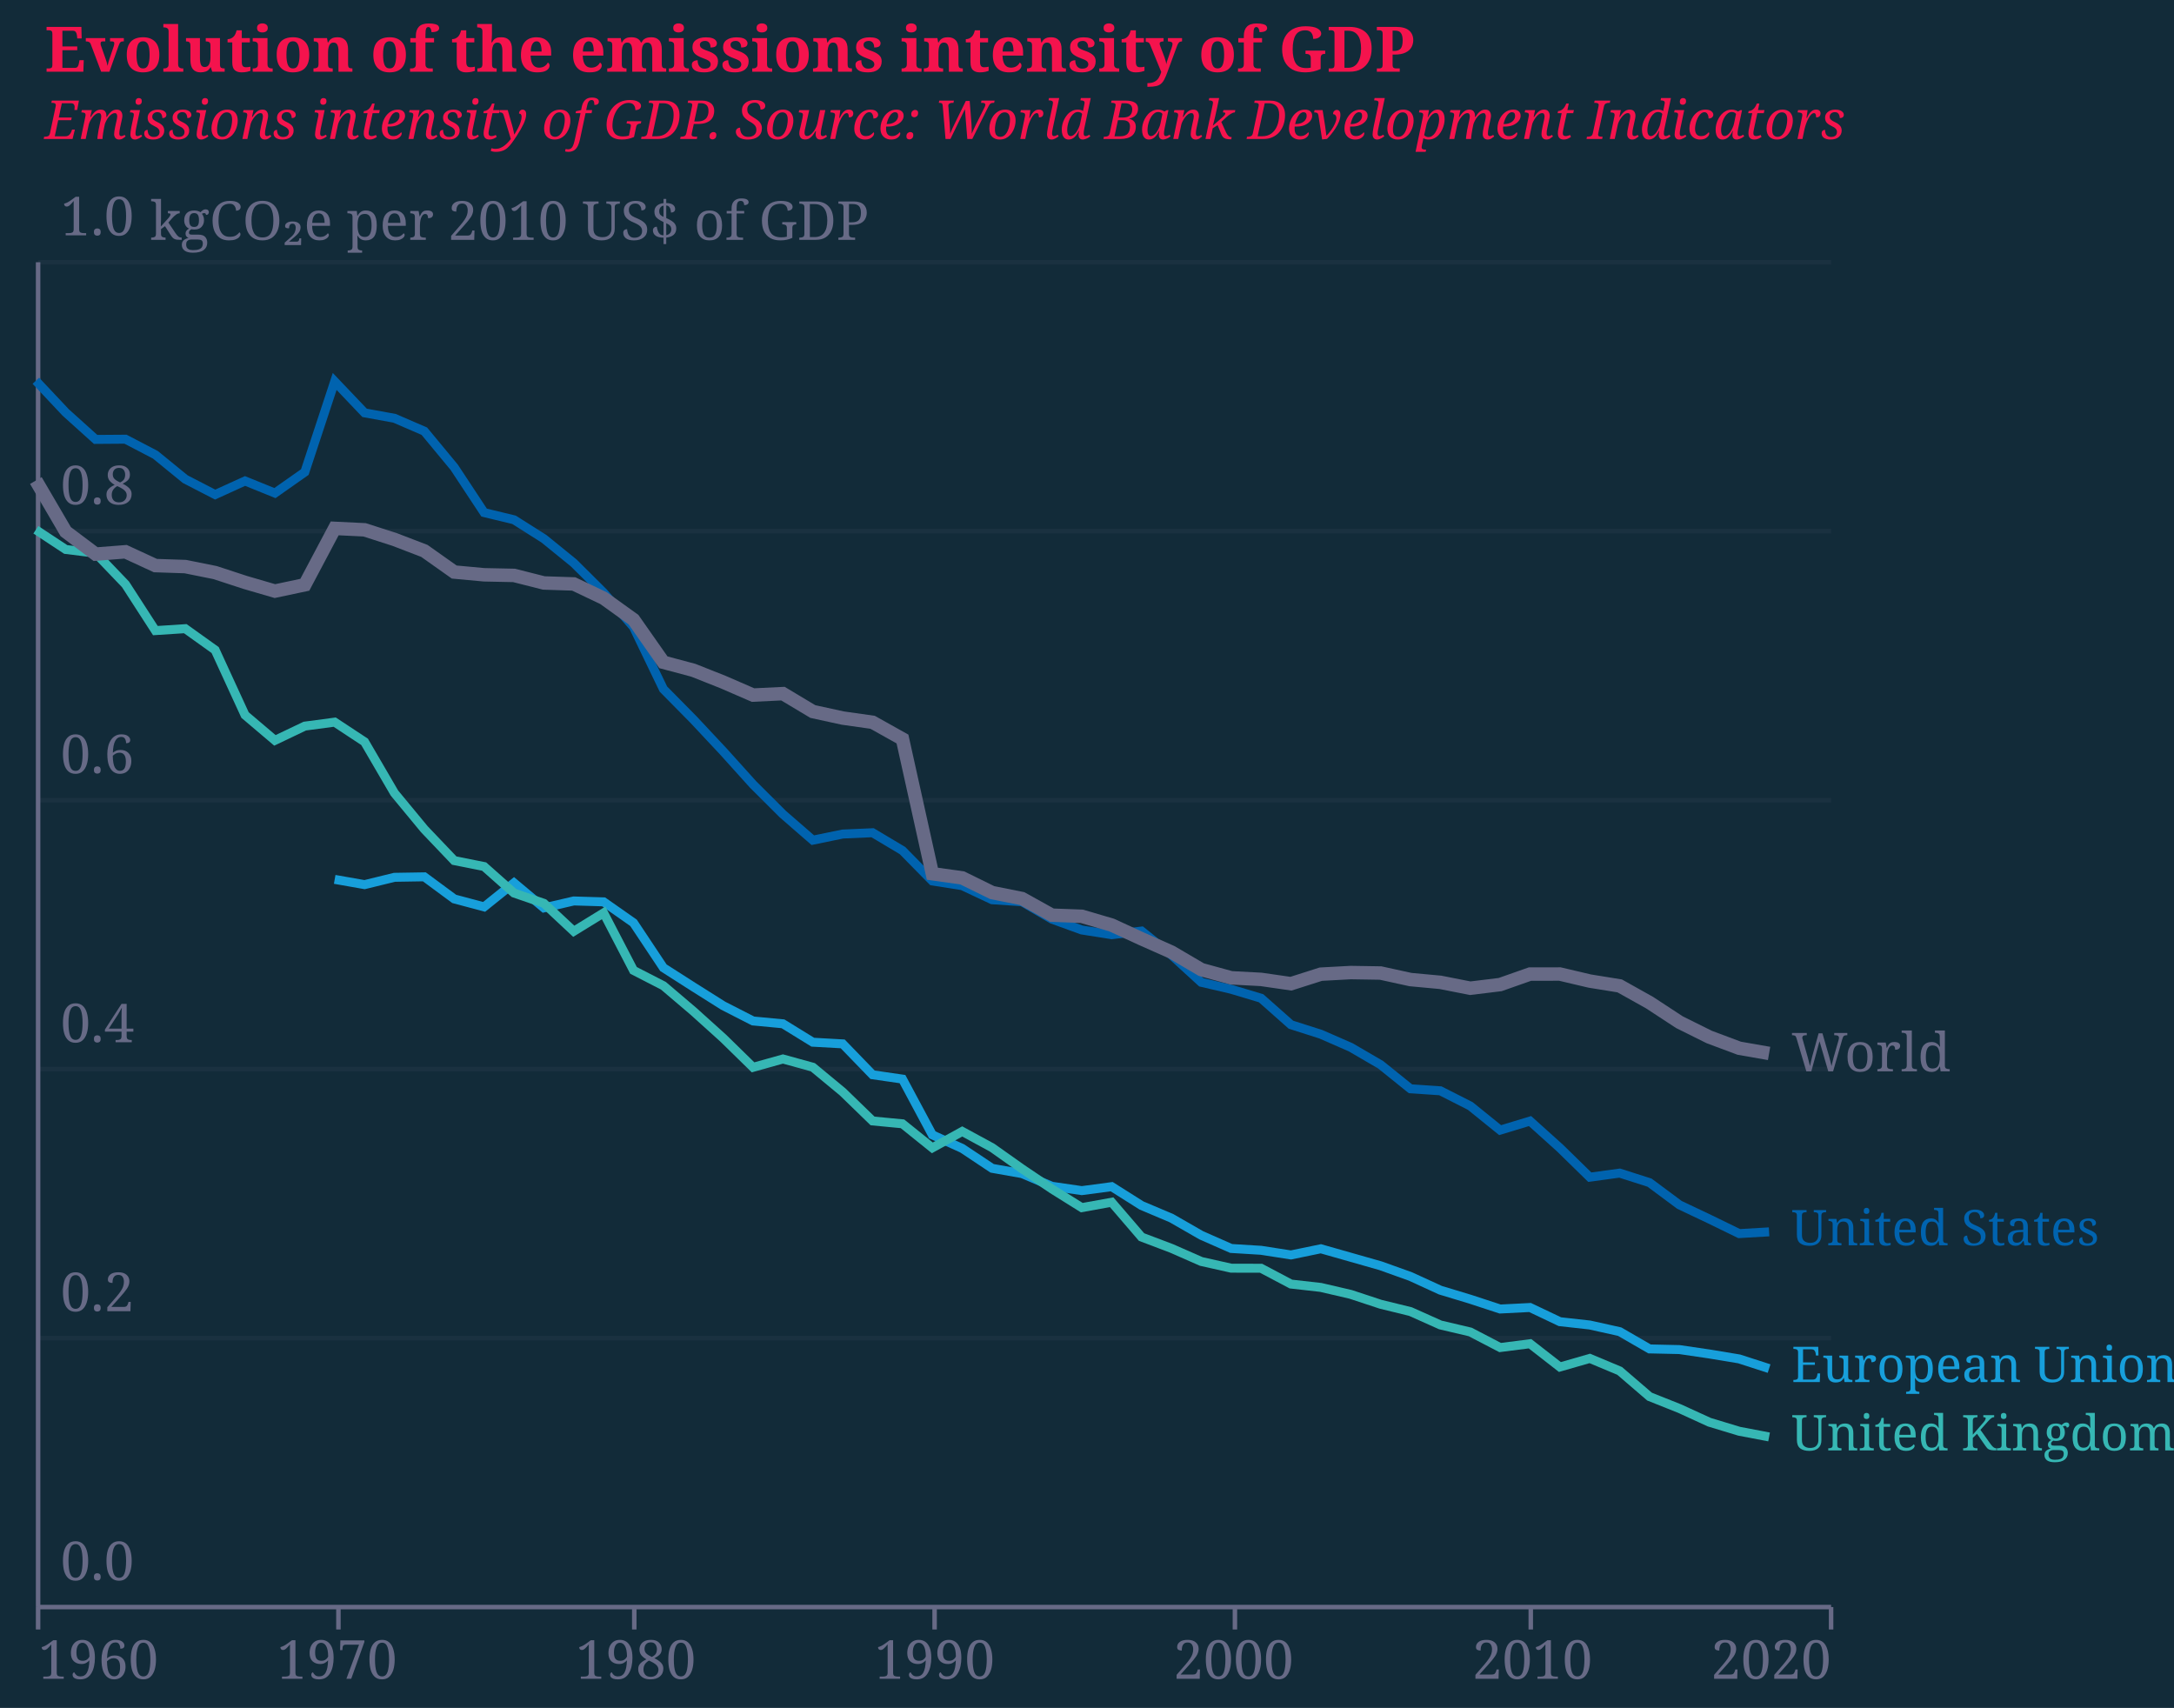
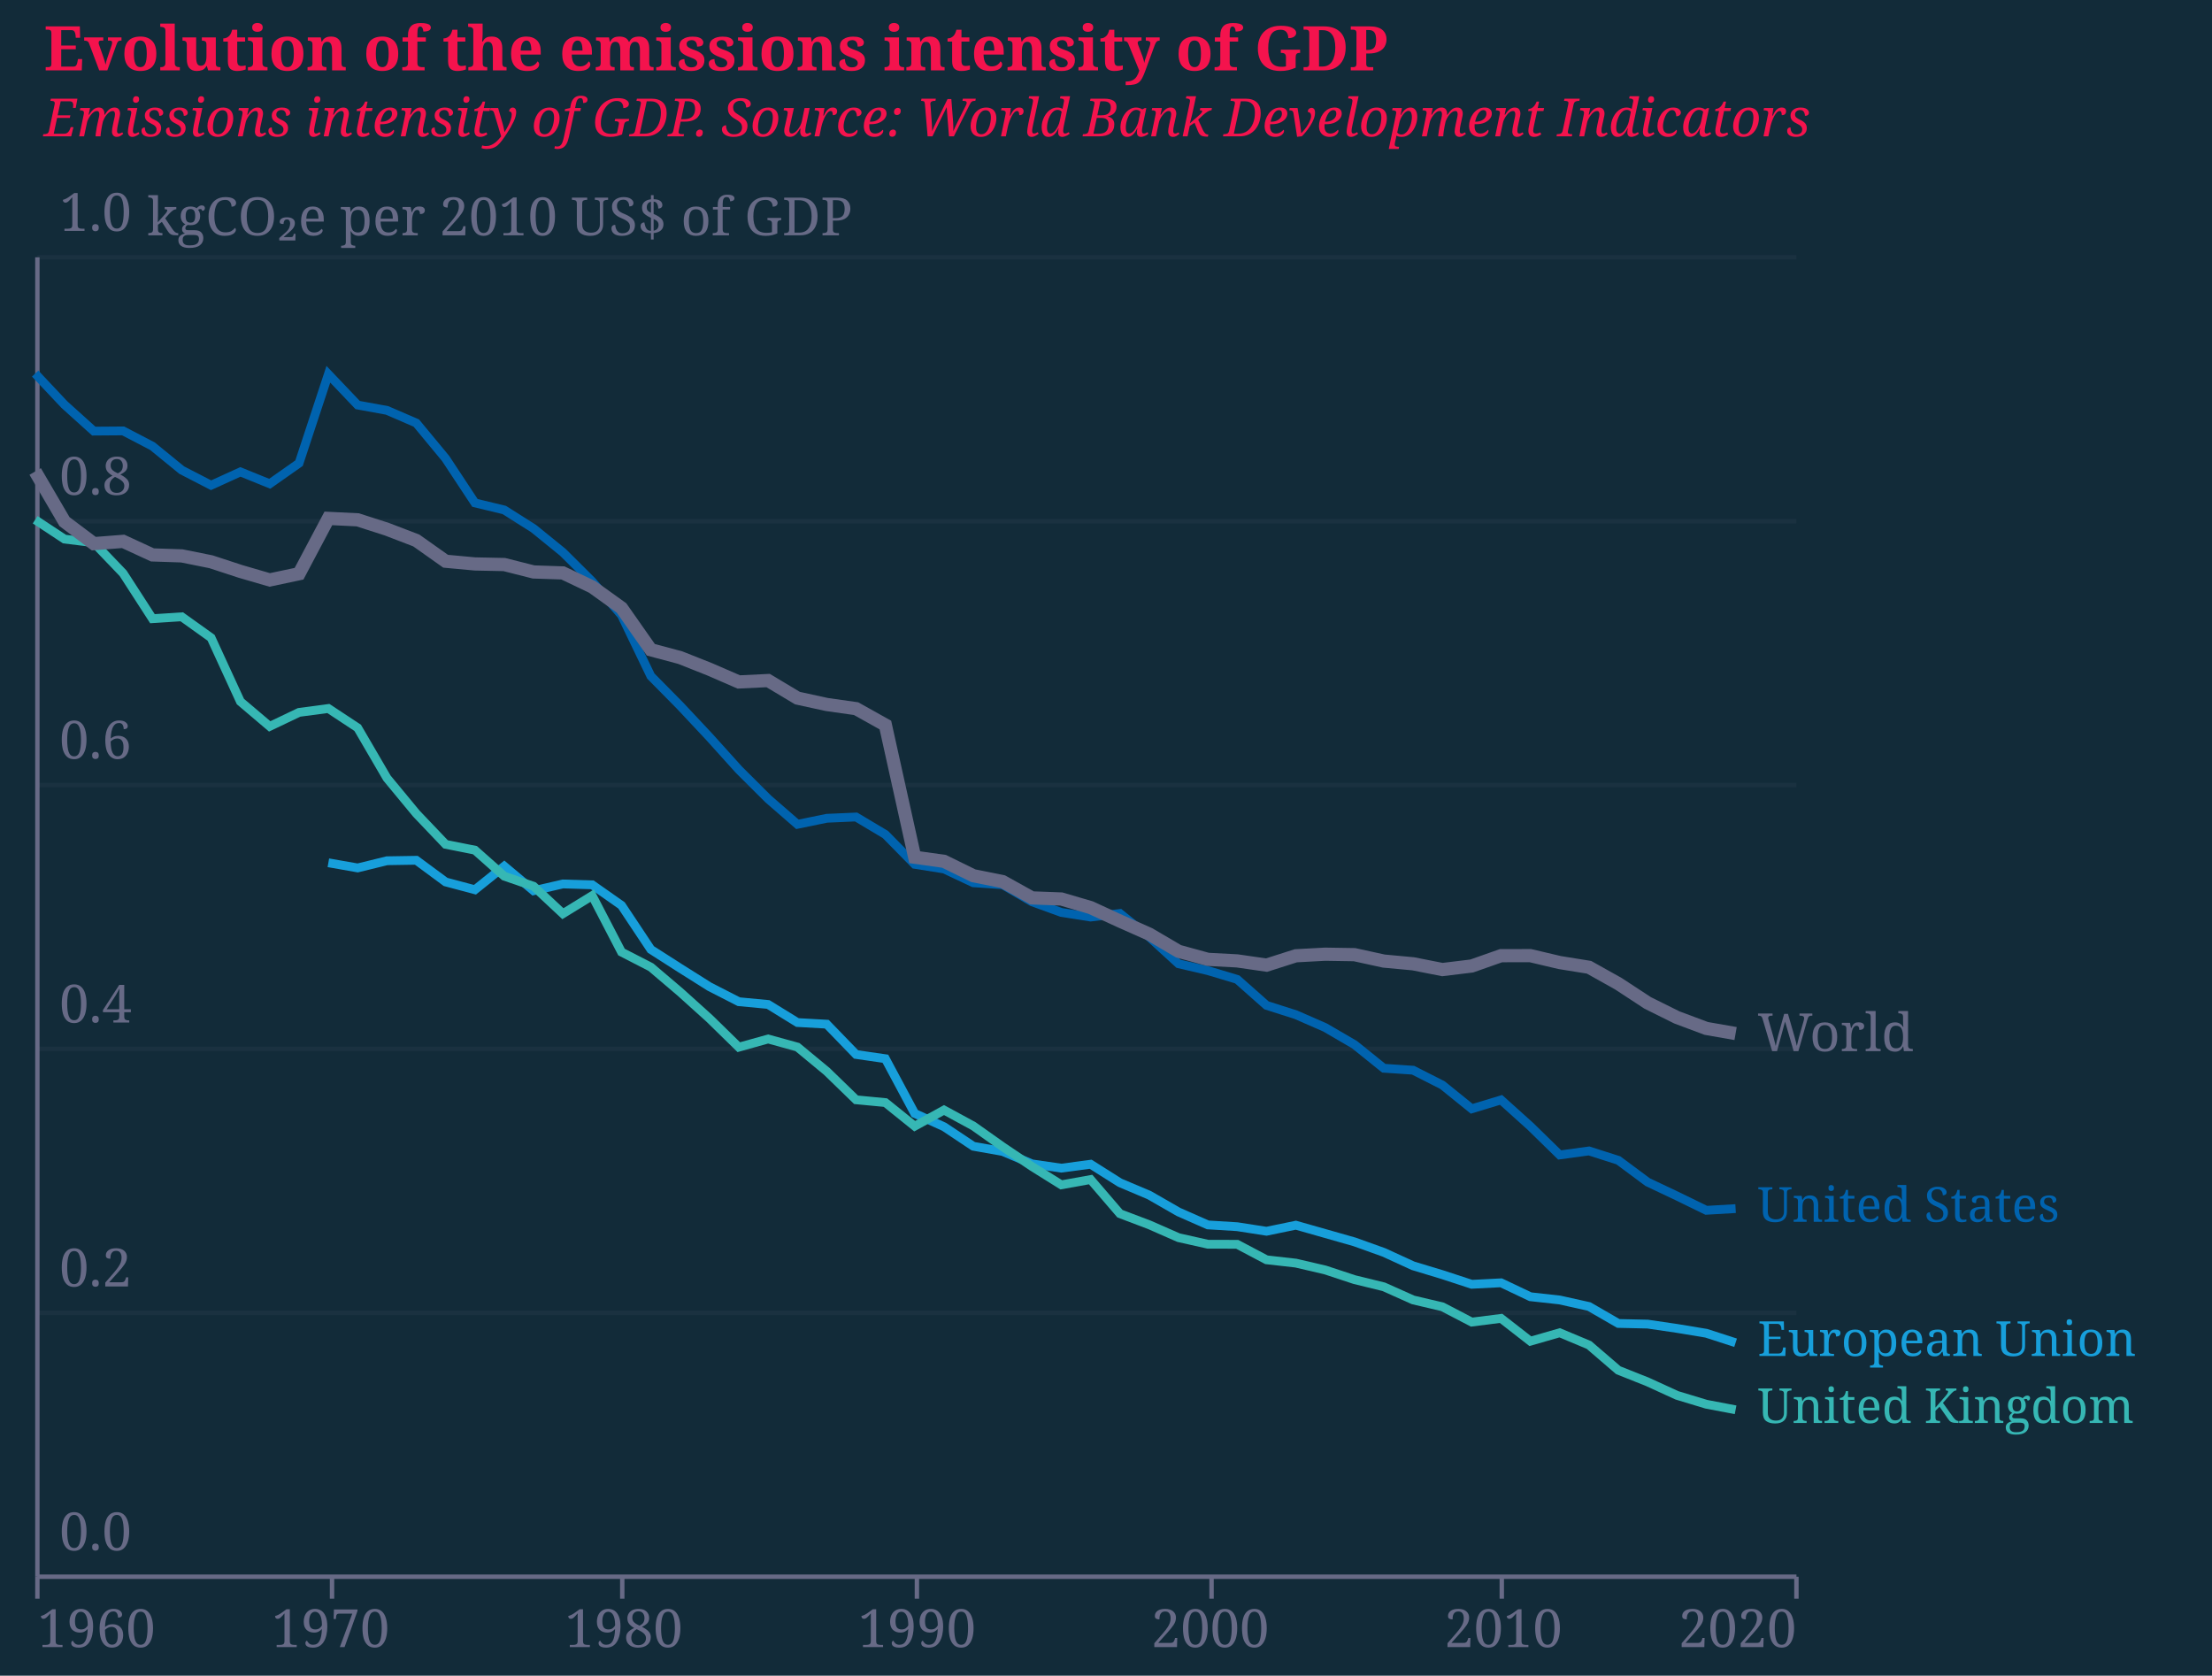
- <svg xmlns="http://www.w3.org/2000/svg" version="1.1" class="marks" width="485" height="381" viewBox="0 0 485 381">
-   <rect width="485" height="381" fill="#122B39" />
+ <svg xmlns="http://www.w3.org/2000/svg" version="1.1" class="marks" width="503" height="381" viewBox="0 0 503 381">
+   <rect width="503" height="381" fill="#122B39" />
  <g fill="none" stroke-miterlimit="10" transform="translate(8,58)">
    <g class="mark-group role-frame root" role="graphics-object" aria-roledescription="group mark container">
      <g transform="translate(0,0)">
        <path class="background" aria-hidden="true" d="M0,0h400v300h-400Z" />
        <g>
          <g class="mark-group role-axis" aria-hidden="true">
            <g transform="translate(0.5,0.5)">
              <path class="background" aria-hidden="true" d="M0,0h0v0h0Z" pointer-events="none" />
              <g>
                <g class="mark-rule role-axis-grid" pointer-events="none">
                  <line transform="translate(0,300)" x2="400" y2="0" stroke="#676A86" stroke-opacity="0.1" stroke-width="1" opacity="1" />
                  <line transform="translate(0,240)" x2="400" y2="0" stroke="#676A86" stroke-opacity="0.1" stroke-width="1" opacity="1" />
                  <line transform="translate(0,180)" x2="400" y2="0" stroke="#676A86" stroke-opacity="0.1" stroke-width="1" opacity="1" />
                  <line transform="translate(0,120)" x2="400" y2="0" stroke="#676A86" stroke-opacity="0.1" stroke-width="1" opacity="1" />
                  <line transform="translate(0,60)" x2="400" y2="0" stroke="#676A86" stroke-opacity="0.1" stroke-width="1" opacity="1" />
                  <line transform="translate(0,0)" x2="400" y2="0" stroke="#676A86" stroke-opacity="0.1" stroke-width="1" opacity="1" />
                </g>
              </g>
              <path class="foreground" aria-hidden="true" d="" pointer-events="none" display="none" />
            </g>
          </g>
          <g class="mark-group role-axis" role="graphics-symbol" aria-roledescription="axis" aria-label="X-axis for a linear scale with values from 1960 to 2020">
            <g transform="translate(0.5,300.5)">
              <path class="background" aria-hidden="true" d="M0,0h0v0h0Z" pointer-events="none" />
              <g>
                <g class="mark-rule role-axis-tick" pointer-events="none">
                  <line transform="translate(0,0)" x2="0" y2="5" stroke="#676A86" stroke-width="1" opacity="1" />
                  <line transform="translate(67,0)" x2="0" y2="5" stroke="#676A86" stroke-width="1" opacity="1" />
                  <line transform="translate(133,0)" x2="0" y2="5" stroke="#676A86" stroke-width="1" opacity="1" />
                  <line transform="translate(200,0)" x2="0" y2="5" stroke="#676A86" stroke-width="1" opacity="1" />
                  <line transform="translate(267,0)" x2="0" y2="5" stroke="#676A86" stroke-width="1" opacity="1" />
                  <line transform="translate(333,0)" x2="0" y2="5" stroke="#676A86" stroke-width="1" opacity="1" />
                  <line transform="translate(400,0)" x2="0" y2="5" stroke="#676A86" stroke-width="1" opacity="1" />
                </g>
                <g class="mark-text role-axis-label" pointer-events="none">
                  <text text-anchor="start" transform="translate(0,16)" font-family="Georgia" font-size="12px" fill="#676A86" opacity="1">1960</text>
                  <text text-anchor="middle" transform="translate(66.66667,16)" font-family="Georgia" font-size="12px" fill="#676A86" opacity="1">1970</text>
                  <text text-anchor="middle" transform="translate(133.3333,16)" font-family="Georgia" font-size="12px" fill="#676A86" opacity="1">1980</text>
                  <text text-anchor="middle" transform="translate(200,16)" font-family="Georgia" font-size="12px" fill="#676A86" opacity="1">1990</text>
                  <text text-anchor="middle" transform="translate(266.6667,16)" font-family="Georgia" font-size="12px" fill="#676A86" opacity="1">2000</text>
                  <text text-anchor="middle" transform="translate(333.3333,16)" font-family="Georgia" font-size="12px" fill="#676A86" opacity="1">2010</text>
                  <text text-anchor="end" transform="translate(400,16)" font-family="Georgia" font-size="12px" fill="#676A86" opacity="1">2020</text>
                </g>
                <g class="mark-rule role-axis-domain" pointer-events="none">
                  <line transform="translate(0,0)" x2="400" y2="0" stroke="#676A86" stroke-width="1" opacity="1" />
                </g>
              </g>
              <path class="foreground" aria-hidden="true" d="" pointer-events="none" display="none" />
            </g>
          </g>
          <g class="mark-group role-axis" role="graphics-symbol" aria-roledescription="axis" aria-label="Y-axis titled 'kgCO₂e per 2010 US$ of GDP' for a linear scale with values from 0.0 to 1.0">
            <g transform="translate(0.5,0.5)">
              <path class="background" aria-hidden="true" d="M0,0h0v0h0Z" pointer-events="none" />
              <g>
                <g class="mark-text role-axis-label" pointer-events="none">
                  <text text-anchor="start" transform="translate(5,294)" font-family="Georgia" font-size="12px" fill="#676A86" opacity="1">0.0</text>
                  <text text-anchor="start" transform="translate(5,234)" font-family="Georgia" font-size="12px" fill="#676A86" opacity="1">0.2</text>
                  <text text-anchor="start" transform="translate(5,174)" font-family="Georgia" font-size="12px" fill="#676A86" opacity="1">0.4</text>
                  <text text-anchor="start" transform="translate(5,114)" font-family="Georgia" font-size="12px" fill="#676A86" opacity="1">0.6</text>
                  <text text-anchor="start" transform="translate(5,54)" font-family="Georgia" font-size="12px" fill="#676A86" opacity="1">0.8</text>
                  <text text-anchor="start" transform="translate(5,-6)" font-family="Georgia" font-size="12px" fill="#676A86" opacity="1">1.0</text>
                </g>
                <g class="mark-rule role-axis-domain" pointer-events="none">
                  <line transform="translate(0,300)" x2="0" y2="-300" stroke="#676A86" stroke-width="1" opacity="1" />
                </g>
                <g class="mark-text role-axis-title" pointer-events="none">
                  <text text-anchor="start" transform="translate(25,-5)" font-family="Georgia" font-size="12px" font-weight="normal" fill="#676A86" opacity="1">kgCO₂e per 2010 US$ of GDP</text>
                </g>
              </g>
              <path class="foreground" aria-hidden="true" d="" pointer-events="none" display="none" />
            </g>
          </g>
          <g class="mark-group role-scope layer_0_pathgroup" role="graphics-object" aria-roledescription="group mark container">
            <g transform="translate(0,0)">
              <path class="background" aria-hidden="true" d="M0,0h400v300h-400Z" />
              <g>
                <g class="mark-line role-mark layer_0_marks" role="graphics-object" aria-roledescription="line mark container">
                  <path aria-label="country: European Union; year: 1970; value: 0.5" role="graphics-symbol" aria-roledescription="line mark" d="M66.667,138.169L73.333,139.343L80,137.709L86.667,137.601L93.333,142.528L100,144.302L106.667,138.951L113.333,144.53L120,142.984L126.667,143.184L133.333,147.861L140,157.881L146.667,162.145L153.333,166.345L160,169.755L166.667,170.386L173.333,174.494L180,174.866L186.667,181.754L193.333,182.722L200,195.167L206.667,198.189L213.333,202.627L220,203.807L226.667,206.633L233.333,207.601L240,206.712L246.667,210.922L253.333,213.741L260,217.569L266.667,220.507L273.333,220.914L280,221.951L286.667,220.572L293.333,222.466L300,224.364L306.667,226.754L313.333,229.81L320,231.826L326.667,234.012L333.333,233.672L340,236.839L346.667,237.578L353.333,239.061L360,242.913L366.667,243.061L373.333,244.04L380,245.144L386.667,247.301" stroke="#179FDB" stroke-width="2" />
                </g>
              </g>
              <path class="foreground" aria-hidden="true" d="" display="none" />
            </g>
            <g transform="translate(0,0)">
              <path class="background" aria-hidden="true" d="M0,0h400v300h-400Z" />
              <g>
                <g class="mark-line role-mark layer_0_marks" role="graphics-object" aria-roledescription="line mark container">
                  <path aria-label="country: United Kingdom; year: 1960; value: 0.8" role="graphics-symbol" aria-roledescription="line mark" d="M0,60.177L6.667,64.575L13.333,65.395L20,72.355L26.667,82.672L33.333,82.241L40,87.01L46.667,101.51L53.333,107.161L60,103.979L66.667,103.091L73.333,107.486L80,118.917L86.667,126.98L93.333,133.977L100,135.304L106.667,141.216L113.333,143.515L120,149.745L126.667,145.646L133.333,158.473L140,161.898L146.667,167.568L153.333,173.577L160,180.098L166.667,178.235L173.333,180.072L180,185.59L186.667,192.059L193.333,192.695L200,198.06L206.667,194.396L213.333,198.019L220,202.739L226.667,207.23L233.333,211.396L240,210.191L246.667,217.955L253.333,220.48L260,223.408L266.667,224.903L273.333,224.919L280,228.443L286.667,229.196L293.333,230.748L300,232.949L306.667,234.582L313.333,237.564L320,239.134L326.667,242.605L333.333,241.756L340,246.95L346.667,245.032L353.333,247.822L360,253.553L366.667,256.209L373.333,259.26L380,261.279L386.667,262.549" stroke="#36B7B4" stroke-width="2" />
                </g>
              </g>
              <path class="foreground" aria-hidden="true" d="" display="none" />
            </g>
            <g transform="translate(0,0)">
              <path class="background" aria-hidden="true" d="M0,0h400v300h-400Z" />
              <g>
                <g class="mark-line role-mark layer_0_marks" role="graphics-object" aria-roledescription="line mark container">
                  <path aria-label="country: United States; year: 1960; value: 0.9" role="graphics-symbol" aria-roledescription="line mark" d="M0,26.937L6.667,34.018L13.333,40.023L20,39.974L26.667,43.453L33.333,48.893L40,52.332L46.667,49.294L53.333,51.996L60,47.311L66.667,27.095L73.333,34.095L80,35.309L86.667,38.189L93.333,46.242L100,56.345L106.667,57.953L113.333,62.172L120,67.586L126.667,74.215L133.333,81.881L140,95.72L146.667,102.475L153.333,109.592L160,116.989L166.667,123.633L173.333,129.425L180,128.054L186.667,127.761L193.333,131.739L200,138.522L206.667,139.579L213.333,142.713L220,143.158L226.667,147.035L233.333,149.458L240,150.51L246.667,149.7L253.333,155.039L260,161.131L266.667,162.687L273.333,164.684L280,170.588L286.667,172.715L293.333,175.632L300,179.517L306.667,184.886L313.333,185.334L320,188.717L326.667,194.107L333.333,192.085L340,198.084L346.667,204.602L353.333,203.692L360,205.823L366.667,210.778L373.333,213.937L380,217.188L386.667,216.798" stroke="#0063AF" stroke-width="2" />
                </g>
              </g>
              <path class="foreground" aria-hidden="true" d="" display="none" />
            </g>
          </g>
          <g class="mark-line role-mark layer_1_marks" role="graphics-object" aria-roledescription="line mark container">
            <path aria-label="year: 1960; value: 0.836009063544" role="graphics-symbol" aria-roledescription="line mark" d="M0,49.197L6.667,60.6L13.333,65.61L20,65.09L26.667,68.17L33.333,68.392L40,69.734L46.667,71.918L53.333,73.861L60,72.448L66.667,59.866L73.333,60.191L80,62.334L86.667,64.892L93.333,69.608L100,70.224L106.667,70.361L113.333,72.047L120,72.266L126.667,75.445L133.333,80.235L140,89.742L146.667,91.519L153.333,94.163L160,97.056L166.667,96.734L173.333,100.726L180,102.181L186.667,103.126L193.333,106.854L200,136.91L206.667,137.841L213.333,141.114L220,142.45L226.667,146.156L233.333,146.404L240,148.357L246.667,151.426L253.333,154.386L260,158.298L266.667,160.128L273.333,160.48L280,161.442L286.667,159.316L293.333,158.956L300,159.062L306.667,160.52L313.333,161.137L320,162.45L326.667,161.638L333.333,159.293L340,159.285L346.667,160.855L353.333,161.929L360,165.66L366.667,170.029L373.333,173.34L380,175.834L386.667,177" stroke="#676A86" stroke-width="3" />
          </g>
          <g class="mark-text role-mark layer_2_marks" role="graphics-object" aria-roledescription="text mark container">
            <text aria-label="country: European Union; year: 2018; value: 0.2" role="graphics-symbol" aria-roledescription="text mark" text-anchor="start" transform="translate(391.6667,250.3007)" font-family="Georgia" font-size="11px" fill="#179FDB">European Union</text>
            <text aria-label="country: United Kingdom; year: 2018; value: 0.1" role="graphics-symbol" aria-roledescription="text mark" text-anchor="start" transform="translate(391.6667,265.549)" font-family="Georgia" font-size="11px" fill="#36B7B4">United Kingdom</text>
            <text aria-label="country: United States; year: 2018; value: 0.3" role="graphics-symbol" aria-roledescription="text mark" text-anchor="start" transform="translate(391.6667,219.7978)" font-family="Georgia" font-size="11px" fill="#0063AF">United States</text>
          </g>
          <g class="mark-text role-mark layer_3_marks" role="graphics-object" aria-roledescription="text mark container">
            <text aria-label="country: World; year: 2018; value: 0.410001185132" role="graphics-symbol" aria-roledescription="text mark" text-anchor="start" transform="translate(391.6667,180.9996)" font-family="Georgia" font-size="12px" font-style="bold" fill="#676A86">World</text>
          </g>
          <g class="mark-group role-title">
            <g transform="translate(-3,-48)">
              <path class="background" aria-hidden="true" d="M0,0h0v0h0Z" pointer-events="none" />
              <g>
                <g class="mark-text role-title-text" role="graphics-symbol" aria-roledescription="title" aria-label="Title text 'Evolution of the emissions intensity of GDP'" pointer-events="none">
                  <text text-anchor="start" transform="translate(5,6)" font-family="Georgia" font-size="14px" font-weight="bold" fill="#F4134D" opacity="1">Evolution of the emissions intensity of GDP</text>
                </g>
                <g class="mark-text role-title-subtitle" role="graphics-symbol" aria-roledescription="subtitle" aria-label="Subtitle text 'Emissions intensity of GDP. Source: World Bank Development Indicators'" pointer-events="none">
                  <text text-anchor="start" transform="translate(5,21)" font-family="Georgia" font-size="12px" font-style="italic" fill="#F4134D" opacity="1">Emissions intensity of GDP. Source: World Bank Development Indicators</text>
                </g>
              </g>
              <path class="foreground" aria-hidden="true" d="" pointer-events="none" display="none" />
            </g>
          </g>
        </g>
        <path class="foreground" aria-hidden="true" d="" display="none" />
      </g>
    </g>
  </g>
</svg>
